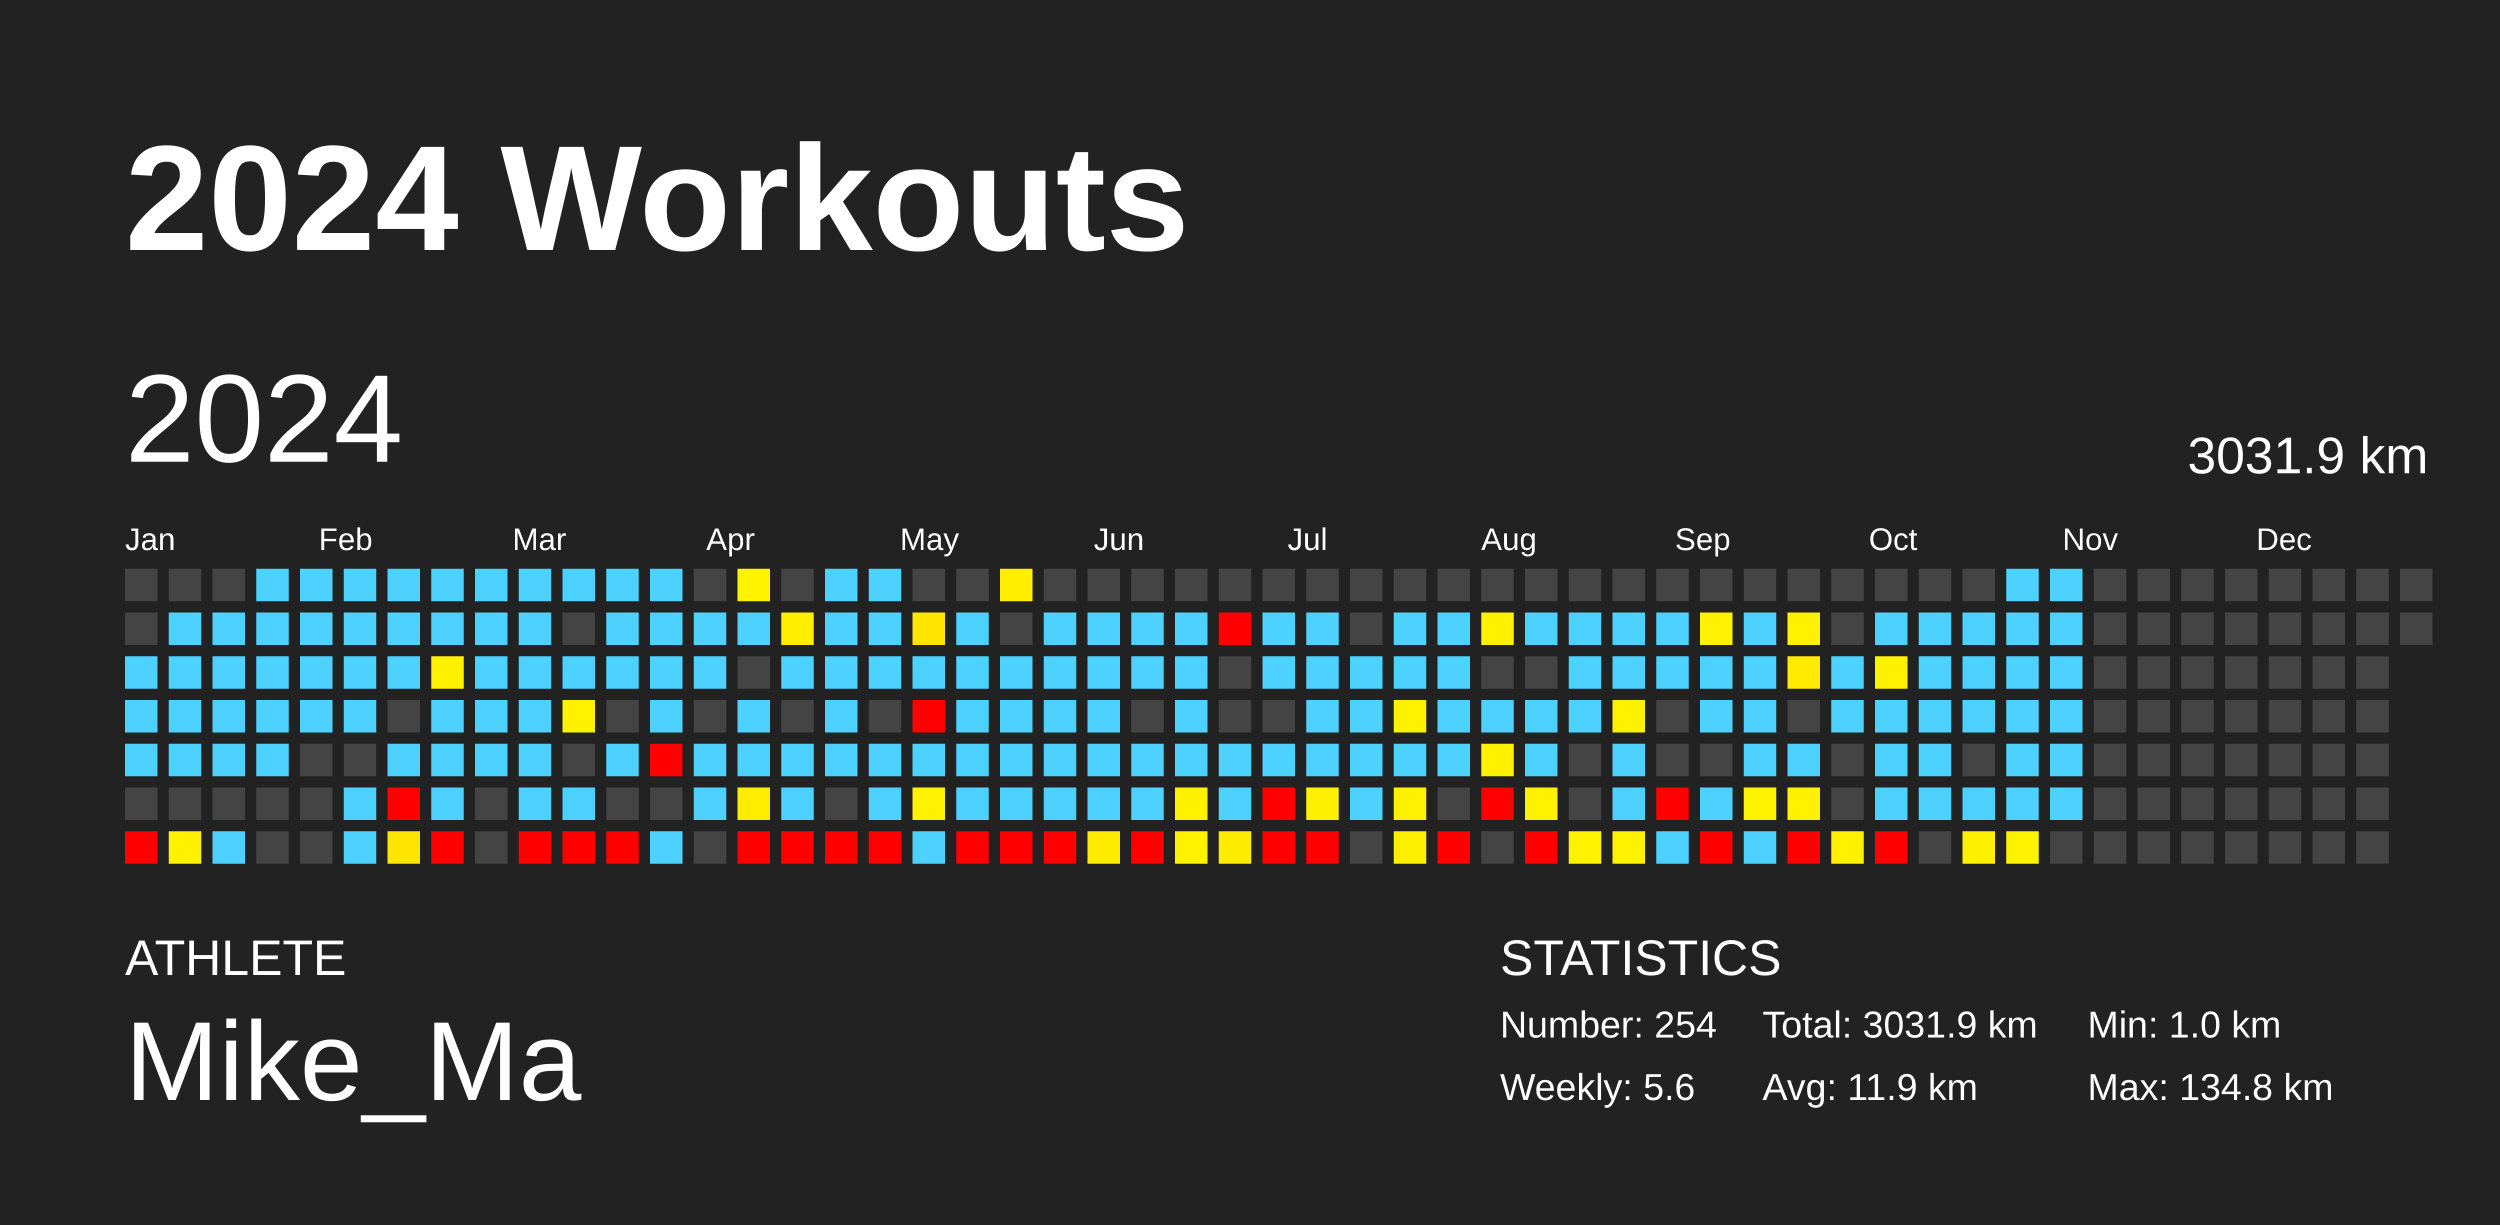
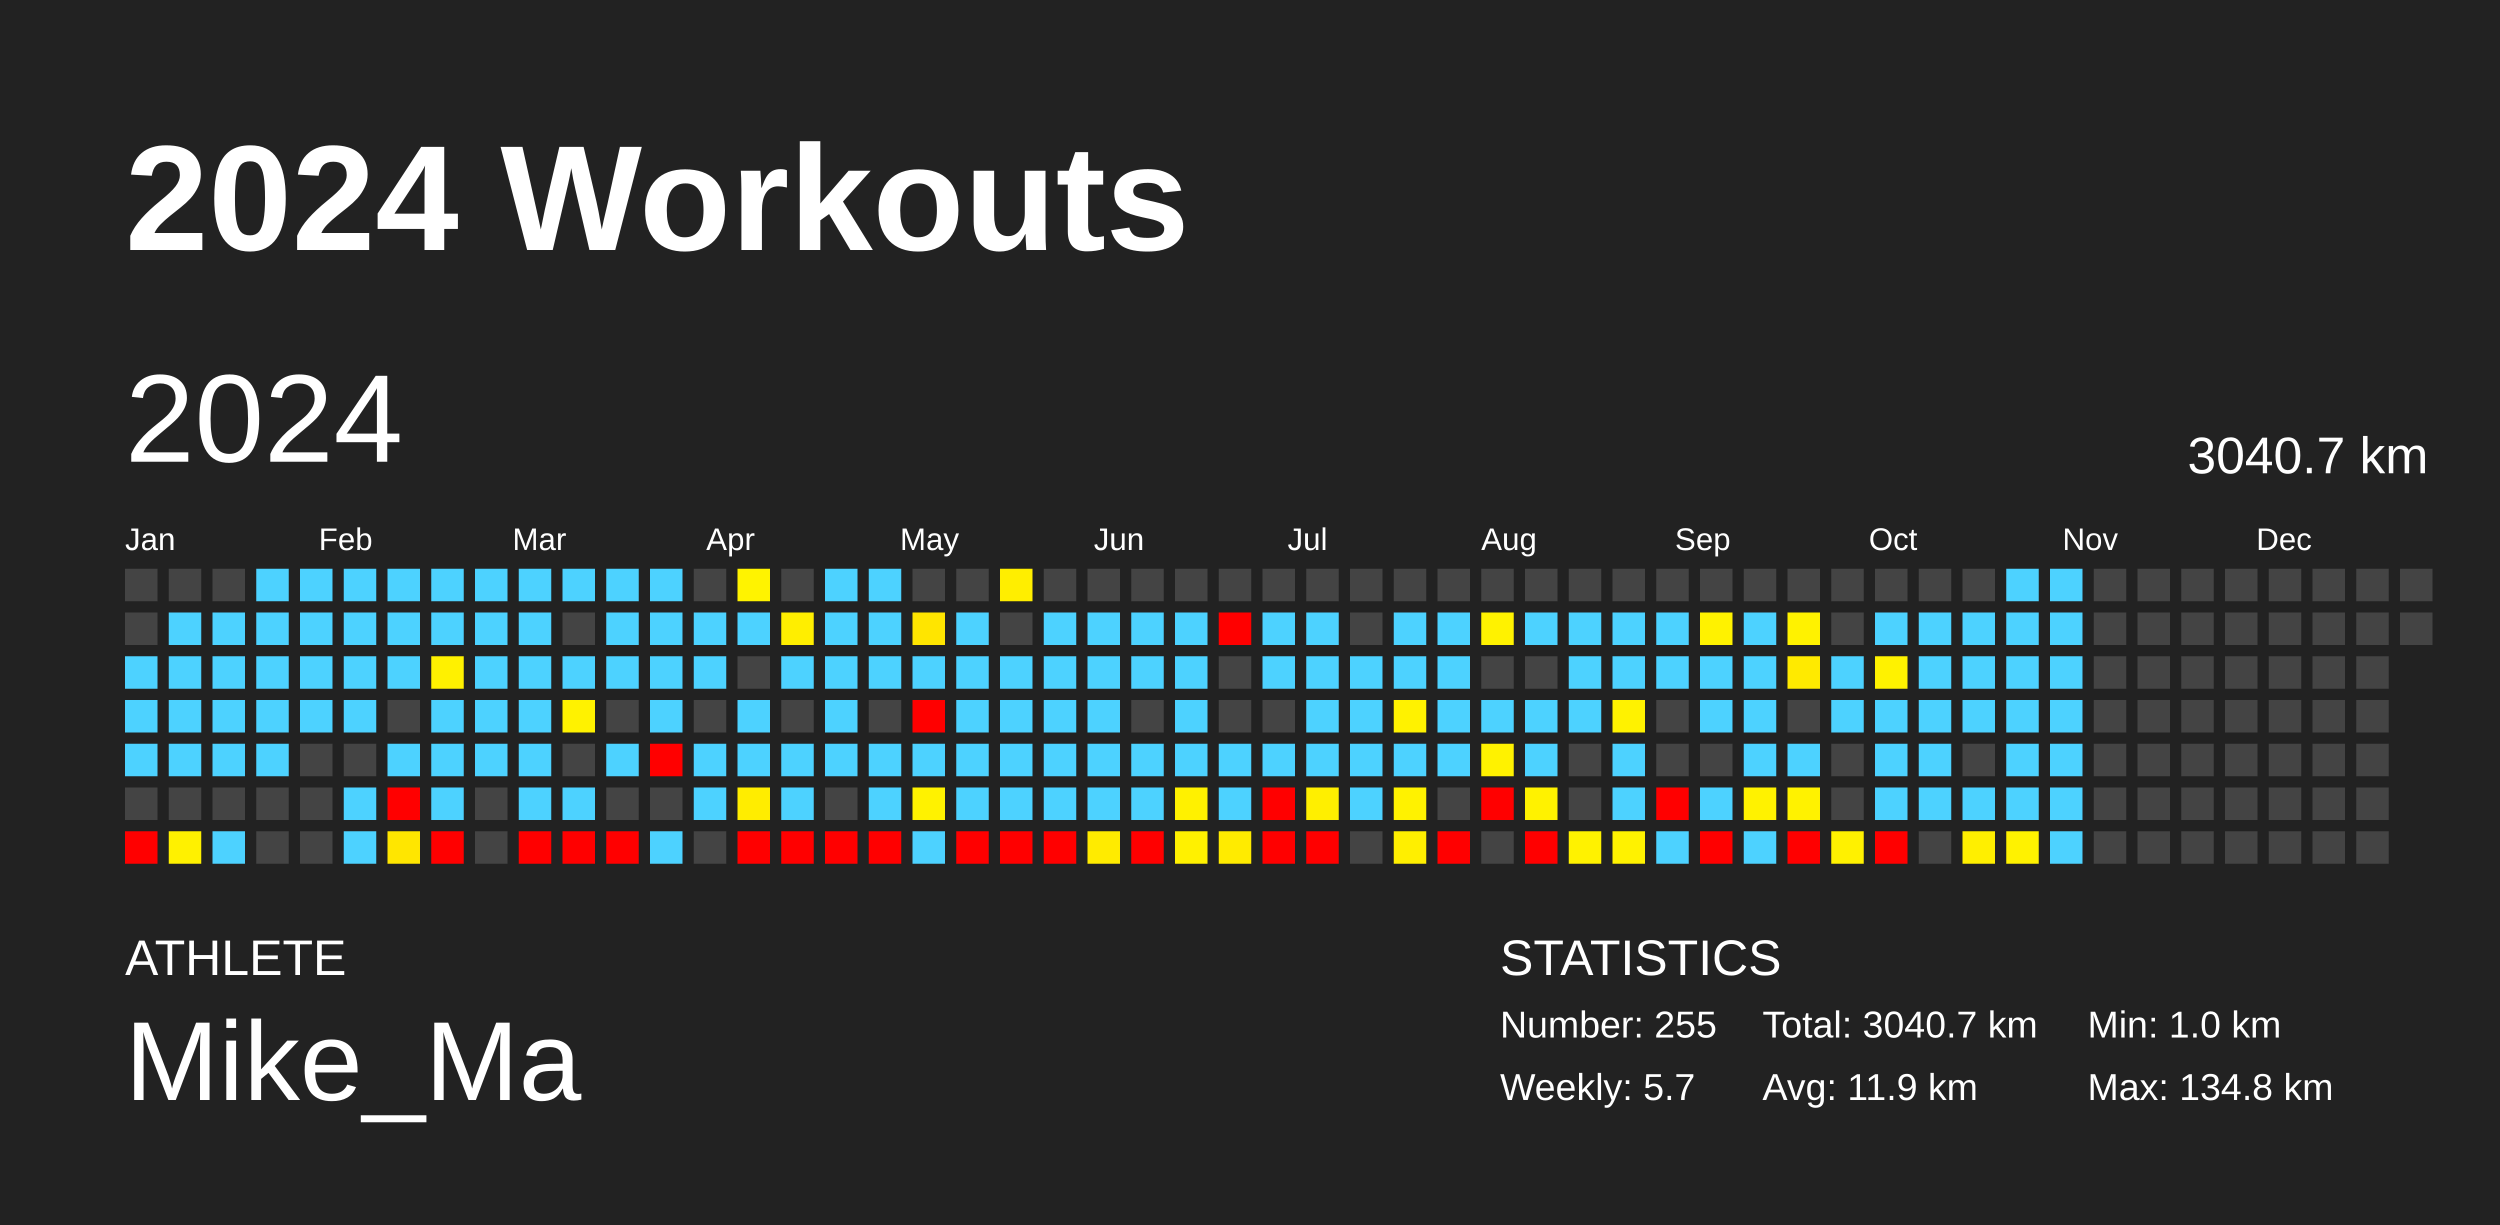
<svg xmlns="http://www.w3.org/2000/svg" baseProfile="full" height="98mm" version="1.1" viewBox="0,0,200,98" width="200mm">
  <defs />
  <rect fill="#222222" height="98" width="200" x="0" y="0" />
  <text fill="#FFFFFF" style="font-size:12px; font-family:Arial; font-weight:bold;" x="10" y="20">2024 Workouts</text>
  <text fill="#FFFFFF" style="font-size:4px; font-family:Arial" x="10" y="78">ATHLETE</text>
  <text fill="#FFFFFF" style="font-size:9px; font-family:Arial" x="10" y="88">Mike_Ma</text>
  <text fill="#FFFFFF" style="font-size:4px; font-family:Arial" x="120" y="78">STATISTICS</text>
-   <text fill="#FFFFFF" style="font-size:3px; font-family:Arial" x="120" y="83">Number: 254</text>
-   <text fill="#FFFFFF" style="font-size:3px; font-family:Arial" x="120" y="88">Weekly: 5.6</text>
-   <text fill="#FFFFFF" style="font-size:3px; font-family:Arial" x="141" y="83">Total: 3031.9 km</text>
+   <text fill="#FFFFFF" style="font-size:3px; font-family:Arial" x="120" y="83">Number: 255</text>
+   <text fill="#FFFFFF" style="font-size:3px; font-family:Arial" x="120" y="88">Weekly: 5.7</text>
+   <text fill="#FFFFFF" style="font-size:3px; font-family:Arial" x="141" y="83">Total: 3040.7 km</text>
  <text fill="#FFFFFF" style="font-size:3px; font-family:Arial" x="141" y="88">Avg: 11.9 km</text>
  <text fill="#FFFFFF" style="font-size:3px; font-family:Arial" x="167" y="83">Min: 1.0 km</text>
  <text fill="#FFFFFF" style="font-size:3px; font-family:Arial" x="167" y="88">Max: 134.8 km</text>
  <text dominant-baseline="hanging" fill="#FFFFFF" style="font-size:10.0px; font-family:Arial;" x="10" y="30">2024</text>
-   <text dominant-baseline="hanging" fill="#FFFFFF" style="font-size:4.125px; font-family:Arial;" x="175" y="35">3031.9 km</text>
+   <text dominant-baseline="hanging" fill="#FFFFFF" style="font-size:4.125px; font-family:Arial;" x="175" y="35">3040.7 km</text>
  <text fill="#FFFFFF" style="font-size:2.5px; font-family:Arial" x="10.0" y="44">Jan</text>
  <text fill="#FFFFFF" style="font-size:2.5px; font-family:Arial" x="25.5" y="44">Feb</text>
  <text fill="#FFFFFF" style="font-size:2.5px; font-family:Arial" x="41.0" y="44">Mar</text>
  <text fill="#FFFFFF" style="font-size:2.5px; font-family:Arial" x="56.5" y="44">Apr</text>
  <text fill="#FFFFFF" style="font-size:2.5px; font-family:Arial" x="72.0" y="44">May</text>
  <text fill="#FFFFFF" style="font-size:2.5px; font-family:Arial" x="87.5" y="44">Jun</text>
  <text fill="#FFFFFF" style="font-size:2.5px; font-family:Arial" x="103.0" y="44">Jul</text>
  <text fill="#FFFFFF" style="font-size:2.5px; font-family:Arial" x="118.5" y="44">Aug</text>
  <text fill="#FFFFFF" style="font-size:2.5px; font-family:Arial" x="134.0" y="44">Sep</text>
  <text fill="#FFFFFF" style="font-size:2.5px; font-family:Arial" x="149.5" y="44">Oct</text>
  <text fill="#FFFFFF" style="font-size:2.5px; font-family:Arial" x="165.0" y="44">Nov</text>
  <text fill="#FFFFFF" style="font-size:2.5px; font-family:Arial" x="180.5" y="44">Dec</text>
  <rect fill="#444444" height="2.6" width="2.6" x="10.0" y="45.5" />
  <rect fill="#444444" height="2.6" width="2.6" x="10.0" y="49.0" />
  <rect fill="#4dd2ff" height="2.6" width="2.6" x="10.0" y="52.5" />
  <rect fill="#4dd2ff" height="2.6" width="2.6" x="10.0" y="56.0" />
  <rect fill="#4dd2ff" height="2.6" width="2.6" x="10.0" y="59.5" />
  <rect fill="#444444" height="2.6" width="2.6" x="10.0" y="63.0" />
  <rect fill="red" height="2.6" width="2.6" x="10.0" y="66.5" />
  <rect fill="#444444" height="2.6" width="2.6" x="13.5" y="45.5" />
  <rect fill="#4dd2ff" height="2.6" width="2.6" x="13.5" y="49.0" />
  <rect fill="#4dd2ff" height="2.6" width="2.6" x="13.5" y="52.5" />
  <rect fill="#4dd2ff" height="2.6" width="2.6" x="13.5" y="56.0" />
  <rect fill="#4dd2ff" height="2.6" width="2.6" x="13.5" y="59.5" />
  <rect fill="#444444" height="2.6" width="2.6" x="13.5" y="63.0" />
  <rect fill="#fff100" height="2.6" width="2.6" x="13.5" y="66.5" />
  <rect fill="#444444" height="2.6" width="2.6" x="17.0" y="45.5" />
  <rect fill="#4dd2ff" height="2.6" width="2.6" x="17.0" y="49.0" />
  <rect fill="#4dd2ff" height="2.6" width="2.6" x="17.0" y="52.5" />
  <rect fill="#4dd2ff" height="2.6" width="2.6" x="17.0" y="56.0" />
  <rect fill="#4dd2ff" height="2.6" width="2.6" x="17.0" y="59.5" />
  <rect fill="#444444" height="2.6" width="2.6" x="17.0" y="63.0" />
  <rect fill="#4dd2ff" height="2.6" width="2.6" x="17.0" y="66.5" />
  <rect fill="#4dd2ff" height="2.6" width="2.6" x="20.5" y="45.5" />
  <rect fill="#4dd2ff" height="2.6" width="2.6" x="20.5" y="49.0" />
  <rect fill="#4dd2ff" height="2.6" width="2.6" x="20.5" y="52.5" />
  <rect fill="#4dd2ff" height="2.6" width="2.6" x="20.5" y="56.0" />
  <rect fill="#4dd2ff" height="2.6" width="2.6" x="20.5" y="59.5" />
  <rect fill="#444444" height="2.6" width="2.6" x="20.5" y="63.0" />
  <rect fill="#444444" height="2.6" width="2.6" x="20.5" y="66.5" />
  <rect fill="#4dd2ff" height="2.6" width="2.6" x="24.0" y="45.5" />
  <rect fill="#4dd2ff" height="2.6" width="2.6" x="24.0" y="49.0" />
  <rect fill="#4dd2ff" height="2.6" width="2.6" x="24.0" y="52.5" />
  <rect fill="#4dd2ff" height="2.6" width="2.6" x="24.0" y="56.0" />
  <rect fill="#444444" height="2.6" width="2.6" x="24.0" y="59.5" />
  <rect fill="#444444" height="2.6" width="2.6" x="24.0" y="63.0" />
  <rect fill="#444444" height="2.6" width="2.6" x="24.0" y="66.5" />
  <rect fill="#4dd2ff" height="2.6" width="2.6" x="27.5" y="45.5" />
  <rect fill="#4dd2ff" height="2.6" width="2.6" x="27.5" y="49.0" />
  <rect fill="#4dd2ff" height="2.6" width="2.6" x="27.5" y="52.5" />
  <rect fill="#4dd2ff" height="2.6" width="2.6" x="27.5" y="56.0" />
  <rect fill="#444444" height="2.6" width="2.6" x="27.5" y="59.5" />
  <rect fill="#4dd2ff" height="2.6" width="2.6" x="27.5" y="63.0" />
  <rect fill="#4dd2ff" height="2.6" width="2.6" x="27.5" y="66.5" />
  <rect fill="#4dd2ff" height="2.6" width="2.6" x="31.0" y="45.5" />
  <rect fill="#4dd2ff" height="2.6" width="2.6" x="31.0" y="49.0" />
  <rect fill="#4dd2ff" height="2.6" width="2.6" x="31.0" y="52.5" />
  <rect fill="#444444" height="2.6" width="2.6" x="31.0" y="56.0" />
  <rect fill="#4dd2ff" height="2.6" width="2.6" x="31.0" y="59.5" />
  <rect fill="red" height="2.6" width="2.6" x="31.0" y="63.0" />
  <rect fill="#ffe600" height="2.6" width="2.6" x="31.0" y="66.5" />
  <rect fill="#4dd2ff" height="2.6" width="2.6" x="34.5" y="45.5" />
  <rect fill="#4dd2ff" height="2.6" width="2.6" x="34.5" y="49.0" />
  <rect fill="#fff100" height="2.6" width="2.6" x="34.5" y="52.5" />
  <rect fill="#4dd2ff" height="2.6" width="2.6" x="34.5" y="56.0" />
  <rect fill="#4dd2ff" height="2.6" width="2.6" x="34.5" y="59.5" />
  <rect fill="#4dd2ff" height="2.6" width="2.6" x="34.5" y="63.0" />
  <rect fill="red" height="2.6" width="2.6" x="34.5" y="66.5" />
  <rect fill="#4dd2ff" height="2.6" width="2.6" x="38.0" y="45.5" />
  <rect fill="#4dd2ff" height="2.6" width="2.6" x="38.0" y="49.0" />
  <rect fill="#4dd2ff" height="2.6" width="2.6" x="38.0" y="52.5" />
  <rect fill="#4dd2ff" height="2.6" width="2.6" x="38.0" y="56.0" />
  <rect fill="#4dd2ff" height="2.6" width="2.6" x="38.0" y="59.5" />
  <rect fill="#444444" height="2.6" width="2.6" x="38.0" y="63.0" />
  <rect fill="#444444" height="2.6" width="2.6" x="38.0" y="66.5" />
  <rect fill="#4dd2ff" height="2.6" width="2.6" x="41.5" y="45.5" />
  <rect fill="#4dd2ff" height="2.6" width="2.6" x="41.5" y="49.0" />
  <rect fill="#4dd2ff" height="2.6" width="2.6" x="41.5" y="52.5" />
  <rect fill="#4dd2ff" height="2.6" width="2.6" x="41.5" y="56.0" />
  <rect fill="#4dd2ff" height="2.6" width="2.6" x="41.5" y="59.5" />
  <rect fill="#4dd2ff" height="2.6" width="2.6" x="41.5" y="63.0" />
  <rect fill="red" height="2.6" width="2.6" x="41.5" y="66.5" />
  <rect fill="#4dd2ff" height="2.6" width="2.6" x="45.0" y="45.5" />
  <rect fill="#444444" height="2.6" width="2.6" x="45.0" y="49.0" />
  <rect fill="#4dd2ff" height="2.6" width="2.6" x="45.0" y="52.5" />
  <rect fill="#fff200" height="2.6" width="2.6" x="45.0" y="56.0" />
  <rect fill="#444444" height="2.6" width="2.6" x="45.0" y="59.5" />
  <rect fill="#4dd2ff" height="2.6" width="2.6" x="45.0" y="63.0" />
  <rect fill="red" height="2.6" width="2.6" x="45.0" y="66.5" />
  <rect fill="#4dd2ff" height="2.6" width="2.6" x="48.5" y="45.5" />
  <rect fill="#4dd2ff" height="2.6" width="2.6" x="48.5" y="49.0" />
  <rect fill="#4dd2ff" height="2.6" width="2.6" x="48.5" y="52.5" />
  <rect fill="#444444" height="2.6" width="2.6" x="48.5" y="56.0" />
  <rect fill="#4dd2ff" height="2.6" width="2.6" x="48.5" y="59.5" />
  <rect fill="#444444" height="2.6" width="2.6" x="48.5" y="63.0" />
  <rect fill="red" height="2.6" width="2.6" x="48.5" y="66.5" />
  <rect fill="#4dd2ff" height="2.6" width="2.6" x="52.0" y="45.5" />
  <rect fill="#4dd2ff" height="2.6" width="2.6" x="52.0" y="49.0" />
  <rect fill="#4dd2ff" height="2.6" width="2.6" x="52.0" y="52.5" />
  <rect fill="#4dd2ff" height="2.6" width="2.6" x="52.0" y="56.0" />
  <rect fill="red" height="2.6" width="2.6" x="52.0" y="59.5" />
  <rect fill="#444444" height="2.6" width="2.6" x="52.0" y="63.0" />
  <rect fill="#4dd2ff" height="2.6" width="2.6" x="52.0" y="66.5" />
  <rect fill="#444444" height="2.6" width="2.6" x="55.5" y="45.5" />
  <rect fill="#4dd2ff" height="2.6" width="2.6" x="55.5" y="49.0" />
  <rect fill="#4dd2ff" height="2.6" width="2.6" x="55.5" y="52.5" />
  <rect fill="#444444" height="2.6" width="2.6" x="55.5" y="56.0" />
  <rect fill="#4dd2ff" height="2.6" width="2.6" x="55.5" y="59.5" />
  <rect fill="#4dd2ff" height="2.6" width="2.6" x="55.5" y="63.0" />
  <rect fill="#444444" height="2.6" width="2.6" x="55.5" y="66.5" />
  <rect fill="#fff300" height="2.6" width="2.6" x="59.0" y="45.5" />
  <rect fill="#4dd2ff" height="2.6" width="2.6" x="59.0" y="49.0" />
  <rect fill="#444444" height="2.6" width="2.6" x="59.0" y="52.5" />
  <rect fill="#4dd2ff" height="2.6" width="2.6" x="59.0" y="56.0" />
  <rect fill="#4dd2ff" height="2.6" width="2.6" x="59.0" y="59.5" />
  <rect fill="#ffed00" height="2.6" width="2.6" x="59.0" y="63.0" />
  <rect fill="red" height="2.6" width="2.6" x="59.0" y="66.5" />
  <rect fill="#444444" height="2.6" width="2.6" x="62.5" y="45.5" />
  <rect fill="#ffee00" height="2.6" width="2.6" x="62.5" y="49.0" />
  <rect fill="#4dd2ff" height="2.6" width="2.6" x="62.5" y="52.5" />
  <rect fill="#444444" height="2.6" width="2.6" x="62.5" y="56.0" />
  <rect fill="#4dd2ff" height="2.6" width="2.6" x="62.5" y="59.5" />
  <rect fill="#4dd2ff" height="2.6" width="2.6" x="62.5" y="63.0" />
  <rect fill="red" height="2.6" width="2.6" x="62.5" y="66.5" />
  <rect fill="#4dd2ff" height="2.6" width="2.6" x="66.0" y="45.5" />
  <rect fill="#4dd2ff" height="2.6" width="2.6" x="66.0" y="49.0" />
  <rect fill="#4dd2ff" height="2.6" width="2.6" x="66.0" y="52.5" />
  <rect fill="#4dd2ff" height="2.6" width="2.6" x="66.0" y="56.0" />
  <rect fill="#4dd2ff" height="2.6" width="2.6" x="66.0" y="59.5" />
  <rect fill="#444444" height="2.6" width="2.6" x="66.0" y="63.0" />
  <rect fill="red" height="2.6" width="2.6" x="66.0" y="66.5" />
  <rect fill="#4dd2ff" height="2.6" width="2.6" x="69.5" y="45.5" />
  <rect fill="#4dd2ff" height="2.6" width="2.6" x="69.5" y="49.0" />
  <rect fill="#4dd2ff" height="2.6" width="2.6" x="69.5" y="52.5" />
  <rect fill="#444444" height="2.6" width="2.6" x="69.5" y="56.0" />
  <rect fill="#4dd2ff" height="2.6" width="2.6" x="69.5" y="59.5" />
  <rect fill="#4dd2ff" height="2.6" width="2.6" x="69.5" y="63.0" />
  <rect fill="red" height="2.6" width="2.6" x="69.5" y="66.5" />
  <rect fill="#444444" height="2.6" width="2.6" x="73.0" y="45.5" />
  <rect fill="#ffe500" height="2.6" width="2.6" x="73.0" y="49.0" />
  <rect fill="#4dd2ff" height="2.6" width="2.6" x="73.0" y="52.5" />
  <rect fill="red" height="2.6" width="2.6" x="73.0" y="56.0" />
  <rect fill="#4dd2ff" height="2.6" width="2.6" x="73.0" y="59.5" />
  <rect fill="#fff200" height="2.6" width="2.6" x="73.0" y="63.0" />
  <rect fill="#4dd2ff" height="2.6" width="2.6" x="73.0" y="66.5" />
  <rect fill="#444444" height="2.6" width="2.6" x="76.5" y="45.5" />
  <rect fill="#4dd2ff" height="2.6" width="2.6" x="76.5" y="49.0" />
  <rect fill="#4dd2ff" height="2.6" width="2.6" x="76.5" y="52.5" />
  <rect fill="#4dd2ff" height="2.6" width="2.6" x="76.5" y="56.0" />
  <rect fill="#4dd2ff" height="2.6" width="2.6" x="76.5" y="59.5" />
  <rect fill="#4dd2ff" height="2.6" width="2.6" x="76.5" y="63.0" />
  <rect fill="red" height="2.6" width="2.6" x="76.5" y="66.5" />
  <rect fill="#ffee00" height="2.6" width="2.6" x="80.0" y="45.5" />
  <rect fill="#444444" height="2.6" width="2.6" x="80.0" y="49.0" />
  <rect fill="#4dd2ff" height="2.6" width="2.6" x="80.0" y="52.5" />
  <rect fill="#4dd2ff" height="2.6" width="2.6" x="80.0" y="56.0" />
  <rect fill="#4dd2ff" height="2.6" width="2.6" x="80.0" y="59.5" />
  <rect fill="#4dd2ff" height="2.6" width="2.6" x="80.0" y="63.0" />
  <rect fill="red" height="2.6" width="2.6" x="80.0" y="66.5" />
  <rect fill="#444444" height="2.6" width="2.6" x="83.5" y="45.5" />
  <rect fill="#4dd2ff" height="2.6" width="2.6" x="83.5" y="49.0" />
  <rect fill="#4dd2ff" height="2.6" width="2.6" x="83.5" y="52.5" />
  <rect fill="#4dd2ff" height="2.6" width="2.6" x="83.5" y="56.0" />
  <rect fill="#4dd2ff" height="2.6" width="2.6" x="83.5" y="59.5" />
  <rect fill="#4dd2ff" height="2.6" width="2.6" x="83.5" y="63.0" />
  <rect fill="red" height="2.6" width="2.6" x="83.5" y="66.5" />
  <rect fill="#444444" height="2.6" width="2.6" x="87.0" y="45.5" />
  <rect fill="#4dd2ff" height="2.6" width="2.6" x="87.0" y="49.0" />
  <rect fill="#4dd2ff" height="2.6" width="2.6" x="87.0" y="52.5" />
  <rect fill="#4dd2ff" height="2.6" width="2.6" x="87.0" y="56.0" />
  <rect fill="#4dd2ff" height="2.6" width="2.6" x="87.0" y="59.5" />
  <rect fill="#4dd2ff" height="2.6" width="2.6" x="87.0" y="63.0" />
  <rect fill="#ffeb00" height="2.6" width="2.6" x="87.0" y="66.5" />
  <rect fill="#444444" height="2.6" width="2.6" x="90.5" y="45.5" />
  <rect fill="#4dd2ff" height="2.6" width="2.6" x="90.5" y="49.0" />
  <rect fill="#4dd2ff" height="2.6" width="2.6" x="90.5" y="52.5" />
  <rect fill="#444444" height="2.6" width="2.6" x="90.5" y="56.0" />
  <rect fill="#4dd2ff" height="2.6" width="2.6" x="90.5" y="59.5" />
  <rect fill="#4dd2ff" height="2.6" width="2.6" x="90.5" y="63.0" />
  <rect fill="red" height="2.6" width="2.6" x="90.5" y="66.5" />
  <rect fill="#444444" height="2.6" width="2.6" x="94.0" y="45.5" />
  <rect fill="#4dd2ff" height="2.6" width="2.6" x="94.0" y="49.0" />
  <rect fill="#4dd2ff" height="2.6" width="2.6" x="94.0" y="52.5" />
  <rect fill="#4dd2ff" height="2.6" width="2.6" x="94.0" y="56.0" />
  <rect fill="#4dd2ff" height="2.6" width="2.6" x="94.0" y="59.5" />
  <rect fill="#fff100" height="2.6" width="2.6" x="94.0" y="63.0" />
  <rect fill="#fff100" height="2.6" width="2.6" x="94.0" y="66.5" />
  <rect fill="#444444" height="2.6" width="2.6" x="97.5" y="45.5" />
  <rect fill="red" height="2.6" width="2.6" x="97.5" y="49.0" />
  <rect fill="#444444" height="2.6" width="2.6" x="97.5" y="52.5" />
  <rect fill="#444444" height="2.6" width="2.6" x="97.5" y="56.0" />
  <rect fill="#4dd2ff" height="2.6" width="2.6" x="97.5" y="59.5" />
  <rect fill="#4dd2ff" height="2.6" width="2.6" x="97.5" y="63.0" />
  <rect fill="#ffeb00" height="2.6" width="2.6" x="97.5" y="66.5" />
  <rect fill="#444444" height="2.6" width="2.6" x="101.0" y="45.5" />
  <rect fill="#4dd2ff" height="2.6" width="2.6" x="101.0" y="49.0" />
  <rect fill="#4dd2ff" height="2.6" width="2.6" x="101.0" y="52.5" />
  <rect fill="#444444" height="2.6" width="2.6" x="101.0" y="56.0" />
  <rect fill="#4dd2ff" height="2.6" width="2.6" x="101.0" y="59.5" />
  <rect fill="red" height="2.6" width="2.6" x="101.0" y="63.0" />
  <rect fill="red" height="2.6" width="2.6" x="101.0" y="66.5" />
  <rect fill="#444444" height="2.6" width="2.6" x="104.5" y="45.5" />
  <rect fill="#4dd2ff" height="2.6" width="2.6" x="104.5" y="49.0" />
  <rect fill="#4dd2ff" height="2.6" width="2.6" x="104.5" y="52.5" />
  <rect fill="#4dd2ff" height="2.6" width="2.6" x="104.5" y="56.0" />
  <rect fill="#4dd2ff" height="2.6" width="2.6" x="104.5" y="59.5" />
  <rect fill="#ffef00" height="2.6" width="2.6" x="104.5" y="63.0" />
  <rect fill="red" height="2.6" width="2.6" x="104.5" y="66.5" />
  <rect fill="#444444" height="2.6" width="2.6" x="108.0" y="45.5" />
  <rect fill="#444444" height="2.6" width="2.6" x="108.0" y="49.0" />
  <rect fill="#4dd2ff" height="2.6" width="2.6" x="108.0" y="52.5" />
  <rect fill="#4dd2ff" height="2.6" width="2.6" x="108.0" y="56.0" />
  <rect fill="#4dd2ff" height="2.6" width="2.6" x="108.0" y="59.5" />
  <rect fill="#4dd2ff" height="2.6" width="2.6" x="108.0" y="63.0" />
  <rect fill="#444444" height="2.6" width="2.6" x="108.0" y="66.5" />
  <rect fill="#444444" height="2.6" width="2.6" x="111.5" y="45.5" />
  <rect fill="#4dd2ff" height="2.6" width="2.6" x="111.5" y="49.0" />
  <rect fill="#4dd2ff" height="2.6" width="2.6" x="111.5" y="52.5" />
  <rect fill="#fff200" height="2.6" width="2.6" x="111.5" y="56.0" />
  <rect fill="#4dd2ff" height="2.6" width="2.6" x="111.5" y="59.5" />
  <rect fill="#fff200" height="2.6" width="2.6" x="111.5" y="63.0" />
  <rect fill="#ffef00" height="2.6" width="2.6" x="111.5" y="66.5" />
  <rect fill="#444444" height="2.6" width="2.6" x="115.0" y="45.5" />
  <rect fill="#4dd2ff" height="2.6" width="2.6" x="115.0" y="49.0" />
  <rect fill="#4dd2ff" height="2.6" width="2.6" x="115.0" y="52.5" />
  <rect fill="#4dd2ff" height="2.6" width="2.6" x="115.0" y="56.0" />
  <rect fill="#4dd2ff" height="2.6" width="2.6" x="115.0" y="59.5" />
  <rect fill="#444444" height="2.6" width="2.6" x="115.0" y="63.0" />
  <rect fill="red" height="2.6" width="2.6" x="115.0" y="66.5" />
  <rect fill="#444444" height="2.6" width="2.6" x="118.5" y="45.5" />
  <rect fill="#fff200" height="2.6" width="2.6" x="118.5" y="49.0" />
  <rect fill="#444444" height="2.6" width="2.6" x="118.5" y="52.5" />
  <rect fill="#4dd2ff" height="2.6" width="2.6" x="118.5" y="56.0" />
  <rect fill="#fff200" height="2.6" width="2.6" x="118.5" y="59.5" />
  <rect fill="red" height="2.6" width="2.6" x="118.5" y="63.0" />
  <rect fill="#444444" height="2.6" width="2.6" x="118.5" y="66.5" />
  <rect fill="#444444" height="2.6" width="2.6" x="122.0" y="45.5" />
  <rect fill="#4dd2ff" height="2.6" width="2.6" x="122.0" y="49.0" />
  <rect fill="#444444" height="2.6" width="2.6" x="122.0" y="52.5" />
  <rect fill="#4dd2ff" height="2.6" width="2.6" x="122.0" y="56.0" />
  <rect fill="#4dd2ff" height="2.6" width="2.6" x="122.0" y="59.5" />
  <rect fill="#fff200" height="2.6" width="2.6" x="122.0" y="63.0" />
  <rect fill="red" height="2.6" width="2.6" x="122.0" y="66.5" />
  <rect fill="#444444" height="2.6" width="2.6" x="125.5" y="45.5" />
  <rect fill="#4dd2ff" height="2.6" width="2.6" x="125.5" y="49.0" />
  <rect fill="#4dd2ff" height="2.6" width="2.6" x="125.5" y="52.5" />
  <rect fill="#4dd2ff" height="2.6" width="2.6" x="125.5" y="56.0" />
  <rect fill="#444444" height="2.6" width="2.6" x="125.5" y="59.5" />
  <rect fill="#444444" height="2.6" width="2.6" x="125.5" y="63.0" />
  <rect fill="#fff200" height="2.6" width="2.6" x="125.5" y="66.5" />
  <rect fill="#444444" height="2.6" width="2.6" x="129.0" y="45.5" />
  <rect fill="#4dd2ff" height="2.6" width="2.6" x="129.0" y="49.0" />
  <rect fill="#4dd2ff" height="2.6" width="2.6" x="129.0" y="52.5" />
  <rect fill="#fff200" height="2.6" width="2.6" x="129.0" y="56.0" />
  <rect fill="#4dd2ff" height="2.6" width="2.6" x="129.0" y="59.5" />
  <rect fill="#4dd2ff" height="2.6" width="2.6" x="129.0" y="63.0" />
  <rect fill="#fff200" height="2.6" width="2.6" x="129.0" y="66.5" />
  <rect fill="#444444" height="2.6" width="2.6" x="132.5" y="45.5" />
  <rect fill="#4dd2ff" height="2.6" width="2.6" x="132.5" y="49.0" />
  <rect fill="#4dd2ff" height="2.6" width="2.6" x="132.5" y="52.5" />
  <rect fill="#444444" height="2.6" width="2.6" x="132.5" y="56.0" />
  <rect fill="#444444" height="2.6" width="2.6" x="132.5" y="59.5" />
  <rect fill="red" height="2.6" width="2.6" x="132.5" y="63.0" />
  <rect fill="#4dd2ff" height="2.6" width="2.6" x="132.5" y="66.5" />
  <rect fill="#444444" height="2.6" width="2.6" x="136.0" y="45.5" />
  <rect fill="#fff200" height="2.6" width="2.6" x="136.0" y="49.0" />
  <rect fill="#4dd2ff" height="2.6" width="2.6" x="136.0" y="52.5" />
  <rect fill="#4dd2ff" height="2.6" width="2.6" x="136.0" y="56.0" />
  <rect fill="#444444" height="2.6" width="2.6" x="136.0" y="59.5" />
  <rect fill="#4dd2ff" height="2.6" width="2.6" x="136.0" y="63.0" />
  <rect fill="red" height="2.6" width="2.6" x="136.0" y="66.5" />
  <rect fill="#444444" height="2.6" width="2.6" x="139.5" y="45.5" />
  <rect fill="#4dd2ff" height="2.6" width="2.6" x="139.5" y="49.0" />
  <rect fill="#4dd2ff" height="2.6" width="2.6" x="139.5" y="52.5" />
  <rect fill="#4dd2ff" height="2.6" width="2.6" x="139.5" y="56.0" />
  <rect fill="#4dd2ff" height="2.6" width="2.6" x="139.5" y="59.5" />
  <rect fill="#fff200" height="2.6" width="2.6" x="139.5" y="63.0" />
  <rect fill="#4dd2ff" height="2.6" width="2.6" x="139.5" y="66.5" />
  <rect fill="#444444" height="2.6" width="2.6" x="143.0" y="45.5" />
  <rect fill="#fff200" height="2.6" width="2.6" x="143.0" y="49.0" />
  <rect fill="#ffea00" height="2.6" width="2.6" x="143.0" y="52.5" />
  <rect fill="#444444" height="2.6" width="2.6" x="143.0" y="56.0" />
  <rect fill="#4dd2ff" height="2.6" width="2.6" x="143.0" y="59.5" />
  <rect fill="#fff200" height="2.6" width="2.6" x="143.0" y="63.0" />
  <rect fill="red" height="2.6" width="2.6" x="143.0" y="66.5" />
  <rect fill="#444444" height="2.6" width="2.6" x="146.5" y="45.5" />
  <rect fill="#444444" height="2.6" width="2.6" x="146.5" y="49.0" />
  <rect fill="#4dd2ff" height="2.6" width="2.6" x="146.5" y="52.5" />
  <rect fill="#4dd2ff" height="2.6" width="2.6" x="146.5" y="56.0" />
  <rect fill="#444444" height="2.6" width="2.6" x="146.5" y="59.5" />
  <rect fill="#444444" height="2.6" width="2.6" x="146.5" y="63.0" />
  <rect fill="#fff100" height="2.6" width="2.6" x="146.5" y="66.5" />
  <rect fill="#444444" height="2.6" width="2.6" x="150.0" y="45.5" />
  <rect fill="#4dd2ff" height="2.6" width="2.6" x="150.0" y="49.0" />
  <rect fill="#fff200" height="2.6" width="2.6" x="150.0" y="52.5" />
  <rect fill="#4dd2ff" height="2.6" width="2.6" x="150.0" y="56.0" />
  <rect fill="#4dd2ff" height="2.6" width="2.6" x="150.0" y="59.5" />
  <rect fill="#4dd2ff" height="2.6" width="2.6" x="150.0" y="63.0" />
  <rect fill="red" height="2.6" width="2.6" x="150.0" y="66.5" />
  <rect fill="#444444" height="2.6" width="2.6" x="153.5" y="45.5" />
  <rect fill="#4dd2ff" height="2.6" width="2.6" x="153.5" y="49.0" />
  <rect fill="#4dd2ff" height="2.6" width="2.6" x="153.5" y="52.5" />
  <rect fill="#4dd2ff" height="2.6" width="2.6" x="153.5" y="56.0" />
  <rect fill="#4dd2ff" height="2.6" width="2.6" x="153.5" y="59.5" />
  <rect fill="#4dd2ff" height="2.6" width="2.6" x="153.5" y="63.0" />
  <rect fill="#444444" height="2.6" width="2.6" x="153.5" y="66.5" />
  <rect fill="#444444" height="2.6" width="2.6" x="157.0" y="45.5" />
  <rect fill="#4dd2ff" height="2.6" width="2.6" x="157.0" y="49.0" />
  <rect fill="#4dd2ff" height="2.6" width="2.6" x="157.0" y="52.5" />
  <rect fill="#4dd2ff" height="2.6" width="2.6" x="157.0" y="56.0" />
  <rect fill="#444444" height="2.6" width="2.6" x="157.0" y="59.5" />
  <rect fill="#4dd2ff" height="2.6" width="2.6" x="157.0" y="63.0" />
  <rect fill="#ffef00" height="2.6" width="2.6" x="157.0" y="66.5" />
  <rect fill="#4dd2ff" height="2.6" width="2.6" x="160.5" y="45.5" />
  <rect fill="#4dd2ff" height="2.6" width="2.6" x="160.5" y="49.0" />
  <rect fill="#4dd2ff" height="2.6" width="2.6" x="160.5" y="52.5" />
  <rect fill="#4dd2ff" height="2.6" width="2.6" x="160.5" y="56.0" />
  <rect fill="#4dd2ff" height="2.6" width="2.6" x="160.5" y="59.5" />
  <rect fill="#4dd2ff" height="2.6" width="2.6" x="160.5" y="63.0" />
  <rect fill="#fff200" height="2.6" width="2.6" x="160.5" y="66.5" />
  <rect fill="#4dd2ff" height="2.6" width="2.6" x="164.0" y="45.5" />
  <rect fill="#4dd2ff" height="2.6" width="2.6" x="164.0" y="49.0" />
  <rect fill="#4dd2ff" height="2.6" width="2.6" x="164.0" y="52.5" />
  <rect fill="#4dd2ff" height="2.6" width="2.6" x="164.0" y="56.0" />
  <rect fill="#4dd2ff" height="2.6" width="2.6" x="164.0" y="59.5" />
  <rect fill="#4dd2ff" height="2.6" width="2.6" x="164.0" y="63.0" />
-   <rect fill="#444444" height="2.6" width="2.6" x="164.0" y="66.5" />
+   <rect fill="#4dd2ff" height="2.6" width="2.6" x="164.0" y="66.5" />
  <rect fill="#444444" height="2.6" width="2.6" x="167.5" y="45.5" />
  <rect fill="#444444" height="2.6" width="2.6" x="167.5" y="49.0" />
  <rect fill="#444444" height="2.6" width="2.6" x="167.5" y="52.5" />
  <rect fill="#444444" height="2.6" width="2.6" x="167.5" y="56.0" />
  <rect fill="#444444" height="2.6" width="2.6" x="167.5" y="59.5" />
  <rect fill="#444444" height="2.6" width="2.6" x="167.5" y="63.0" />
  <rect fill="#444444" height="2.6" width="2.6" x="167.5" y="66.5" />
  <rect fill="#444444" height="2.6" width="2.6" x="171.0" y="45.5" />
  <rect fill="#444444" height="2.6" width="2.6" x="171.0" y="49.0" />
  <rect fill="#444444" height="2.6" width="2.6" x="171.0" y="52.5" />
  <rect fill="#444444" height="2.6" width="2.6" x="171.0" y="56.0" />
  <rect fill="#444444" height="2.6" width="2.6" x="171.0" y="59.5" />
  <rect fill="#444444" height="2.6" width="2.6" x="171.0" y="63.0" />
  <rect fill="#444444" height="2.6" width="2.6" x="171.0" y="66.5" />
  <rect fill="#444444" height="2.6" width="2.6" x="174.5" y="45.5" />
  <rect fill="#444444" height="2.6" width="2.6" x="174.5" y="49.0" />
  <rect fill="#444444" height="2.6" width="2.6" x="174.5" y="52.5" />
  <rect fill="#444444" height="2.6" width="2.6" x="174.5" y="56.0" />
  <rect fill="#444444" height="2.6" width="2.6" x="174.5" y="59.5" />
  <rect fill="#444444" height="2.6" width="2.6" x="174.5" y="63.0" />
  <rect fill="#444444" height="2.6" width="2.6" x="174.5" y="66.5" />
  <rect fill="#444444" height="2.6" width="2.6" x="178.0" y="45.5" />
  <rect fill="#444444" height="2.6" width="2.6" x="178.0" y="49.0" />
  <rect fill="#444444" height="2.6" width="2.6" x="178.0" y="52.5" />
  <rect fill="#444444" height="2.6" width="2.6" x="178.0" y="56.0" />
  <rect fill="#444444" height="2.6" width="2.6" x="178.0" y="59.5" />
  <rect fill="#444444" height="2.6" width="2.6" x="178.0" y="63.0" />
  <rect fill="#444444" height="2.6" width="2.6" x="178.0" y="66.5" />
  <rect fill="#444444" height="2.6" width="2.6" x="181.5" y="45.5" />
  <rect fill="#444444" height="2.6" width="2.6" x="181.5" y="49.0" />
  <rect fill="#444444" height="2.6" width="2.6" x="181.5" y="52.5" />
  <rect fill="#444444" height="2.6" width="2.6" x="181.5" y="56.0" />
  <rect fill="#444444" height="2.6" width="2.6" x="181.5" y="59.5" />
  <rect fill="#444444" height="2.6" width="2.6" x="181.5" y="63.0" />
  <rect fill="#444444" height="2.6" width="2.6" x="181.5" y="66.5" />
  <rect fill="#444444" height="2.6" width="2.6" x="185.0" y="45.5" />
  <rect fill="#444444" height="2.6" width="2.6" x="185.0" y="49.0" />
  <rect fill="#444444" height="2.6" width="2.6" x="185.0" y="52.5" />
  <rect fill="#444444" height="2.6" width="2.6" x="185.0" y="56.0" />
  <rect fill="#444444" height="2.6" width="2.6" x="185.0" y="59.5" />
  <rect fill="#444444" height="2.6" width="2.6" x="185.0" y="63.0" />
  <rect fill="#444444" height="2.6" width="2.6" x="185.0" y="66.5" />
  <rect fill="#444444" height="2.6" width="2.6" x="188.5" y="45.5" />
  <rect fill="#444444" height="2.6" width="2.6" x="188.5" y="49.0" />
  <rect fill="#444444" height="2.6" width="2.6" x="188.5" y="52.5" />
  <rect fill="#444444" height="2.6" width="2.6" x="188.5" y="56.0" />
  <rect fill="#444444" height="2.6" width="2.6" x="188.5" y="59.5" />
  <rect fill="#444444" height="2.6" width="2.6" x="188.5" y="63.0" />
  <rect fill="#444444" height="2.6" width="2.6" x="188.5" y="66.5" />
  <rect fill="#444444" height="2.6" width="2.6" x="192.0" y="45.5" />
  <rect fill="#444444" height="2.6" width="2.6" x="192.0" y="49.0" />
</svg>
